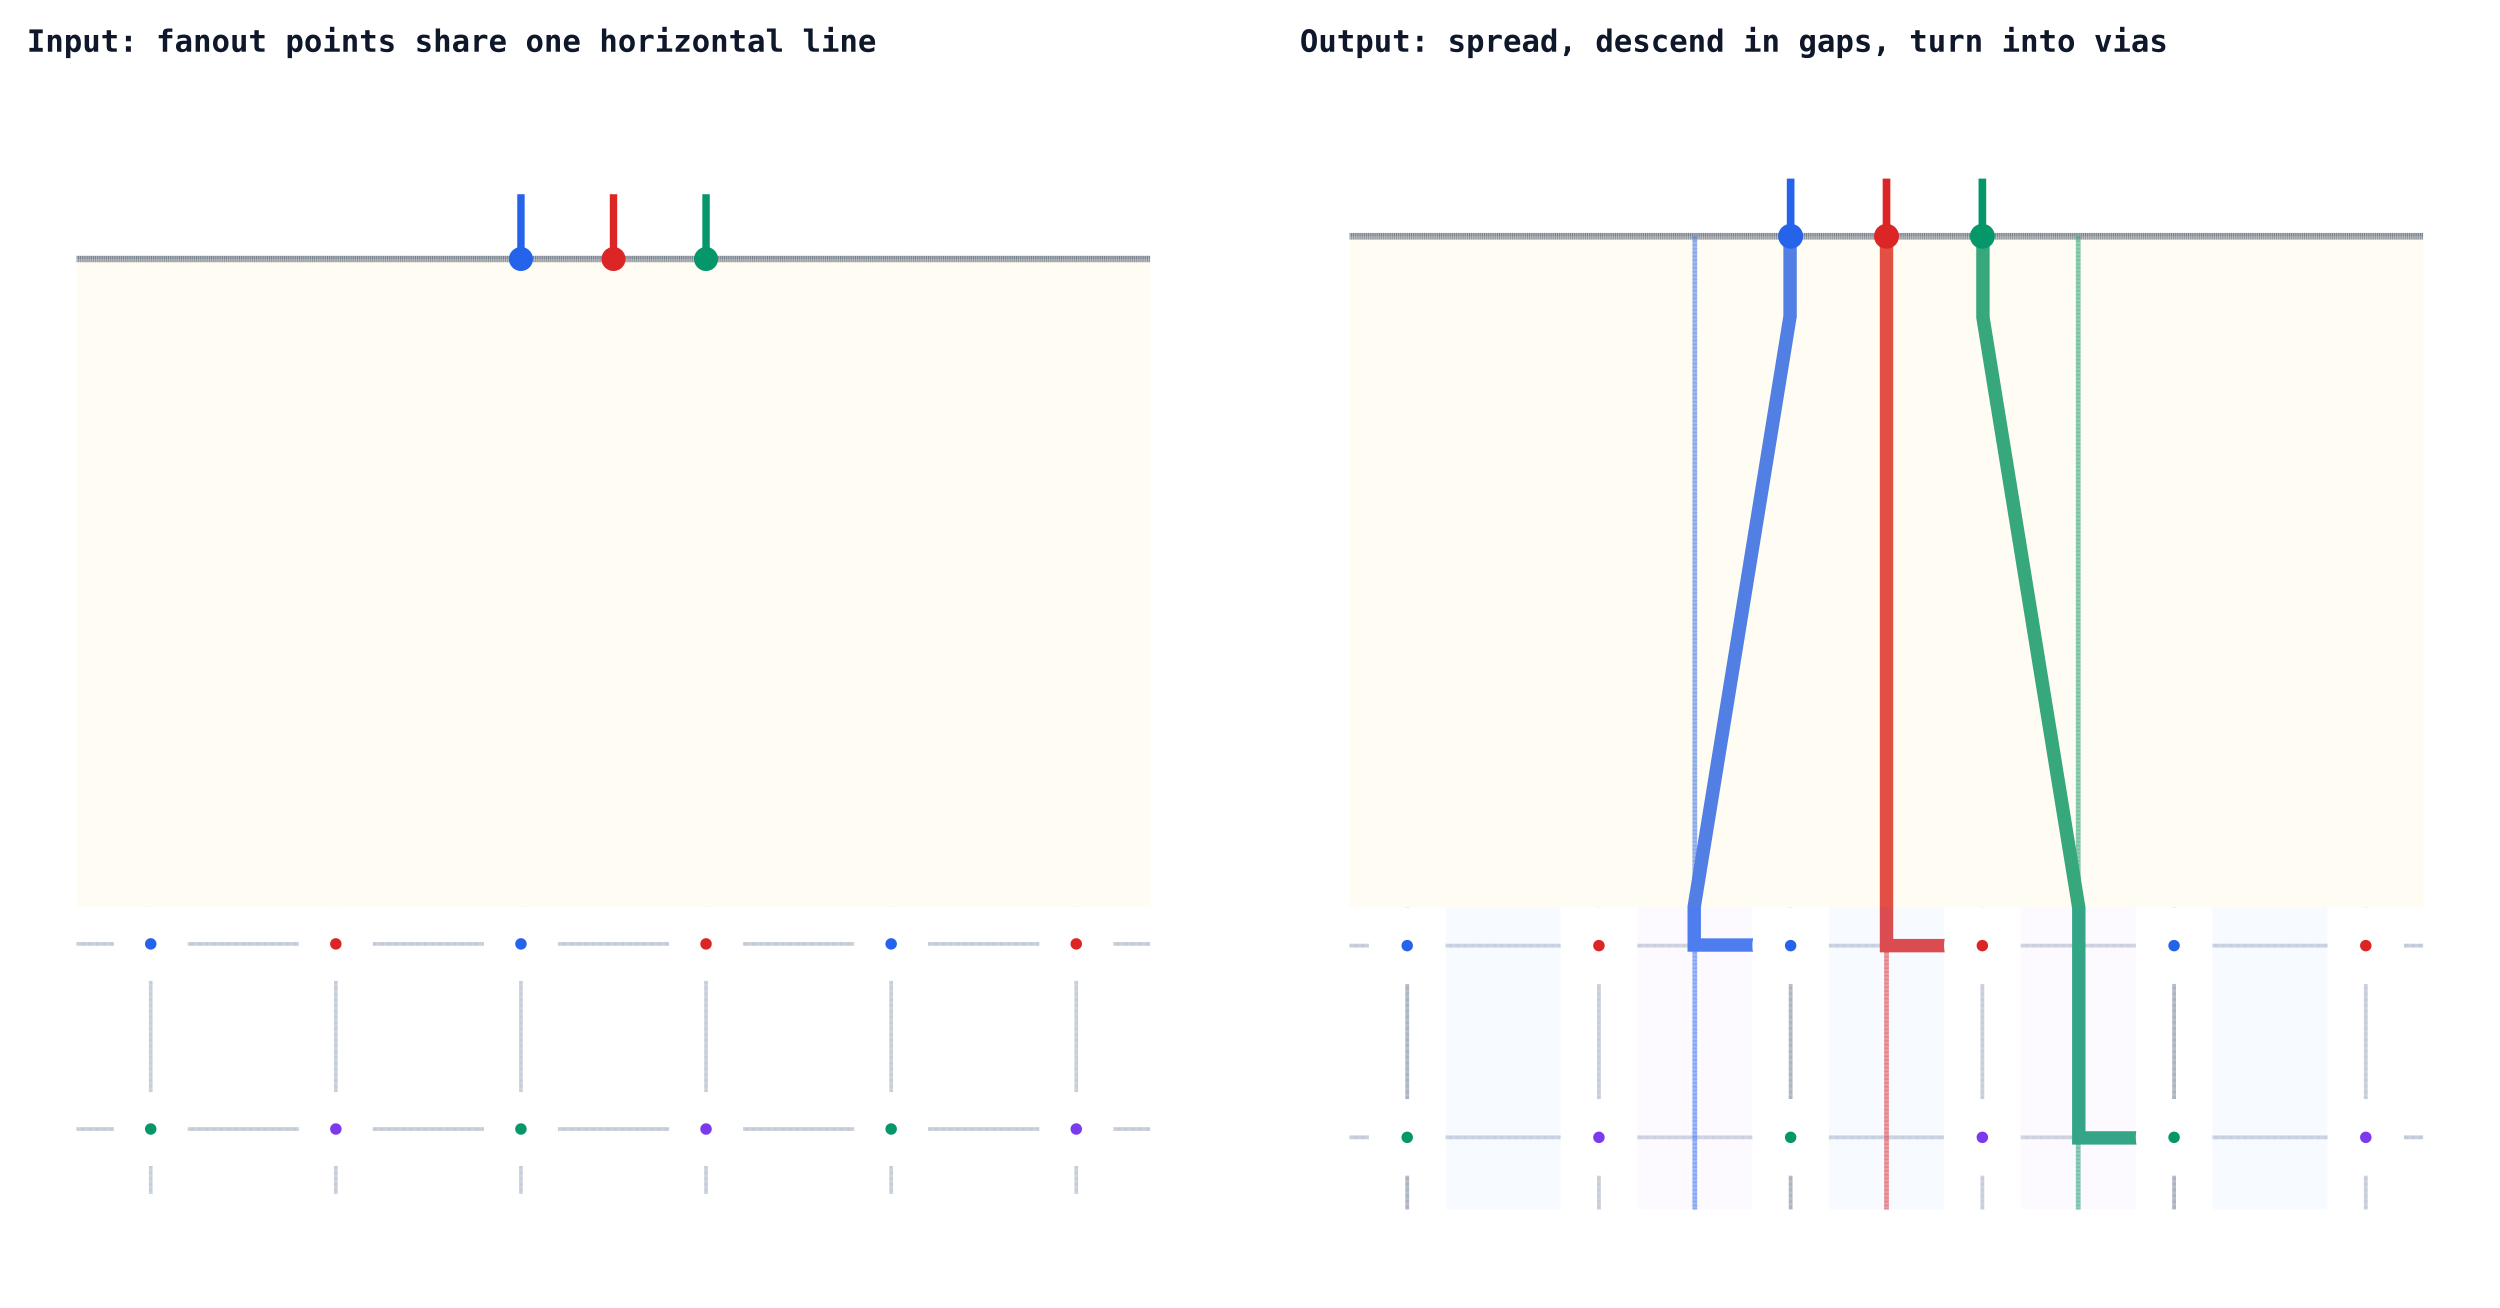
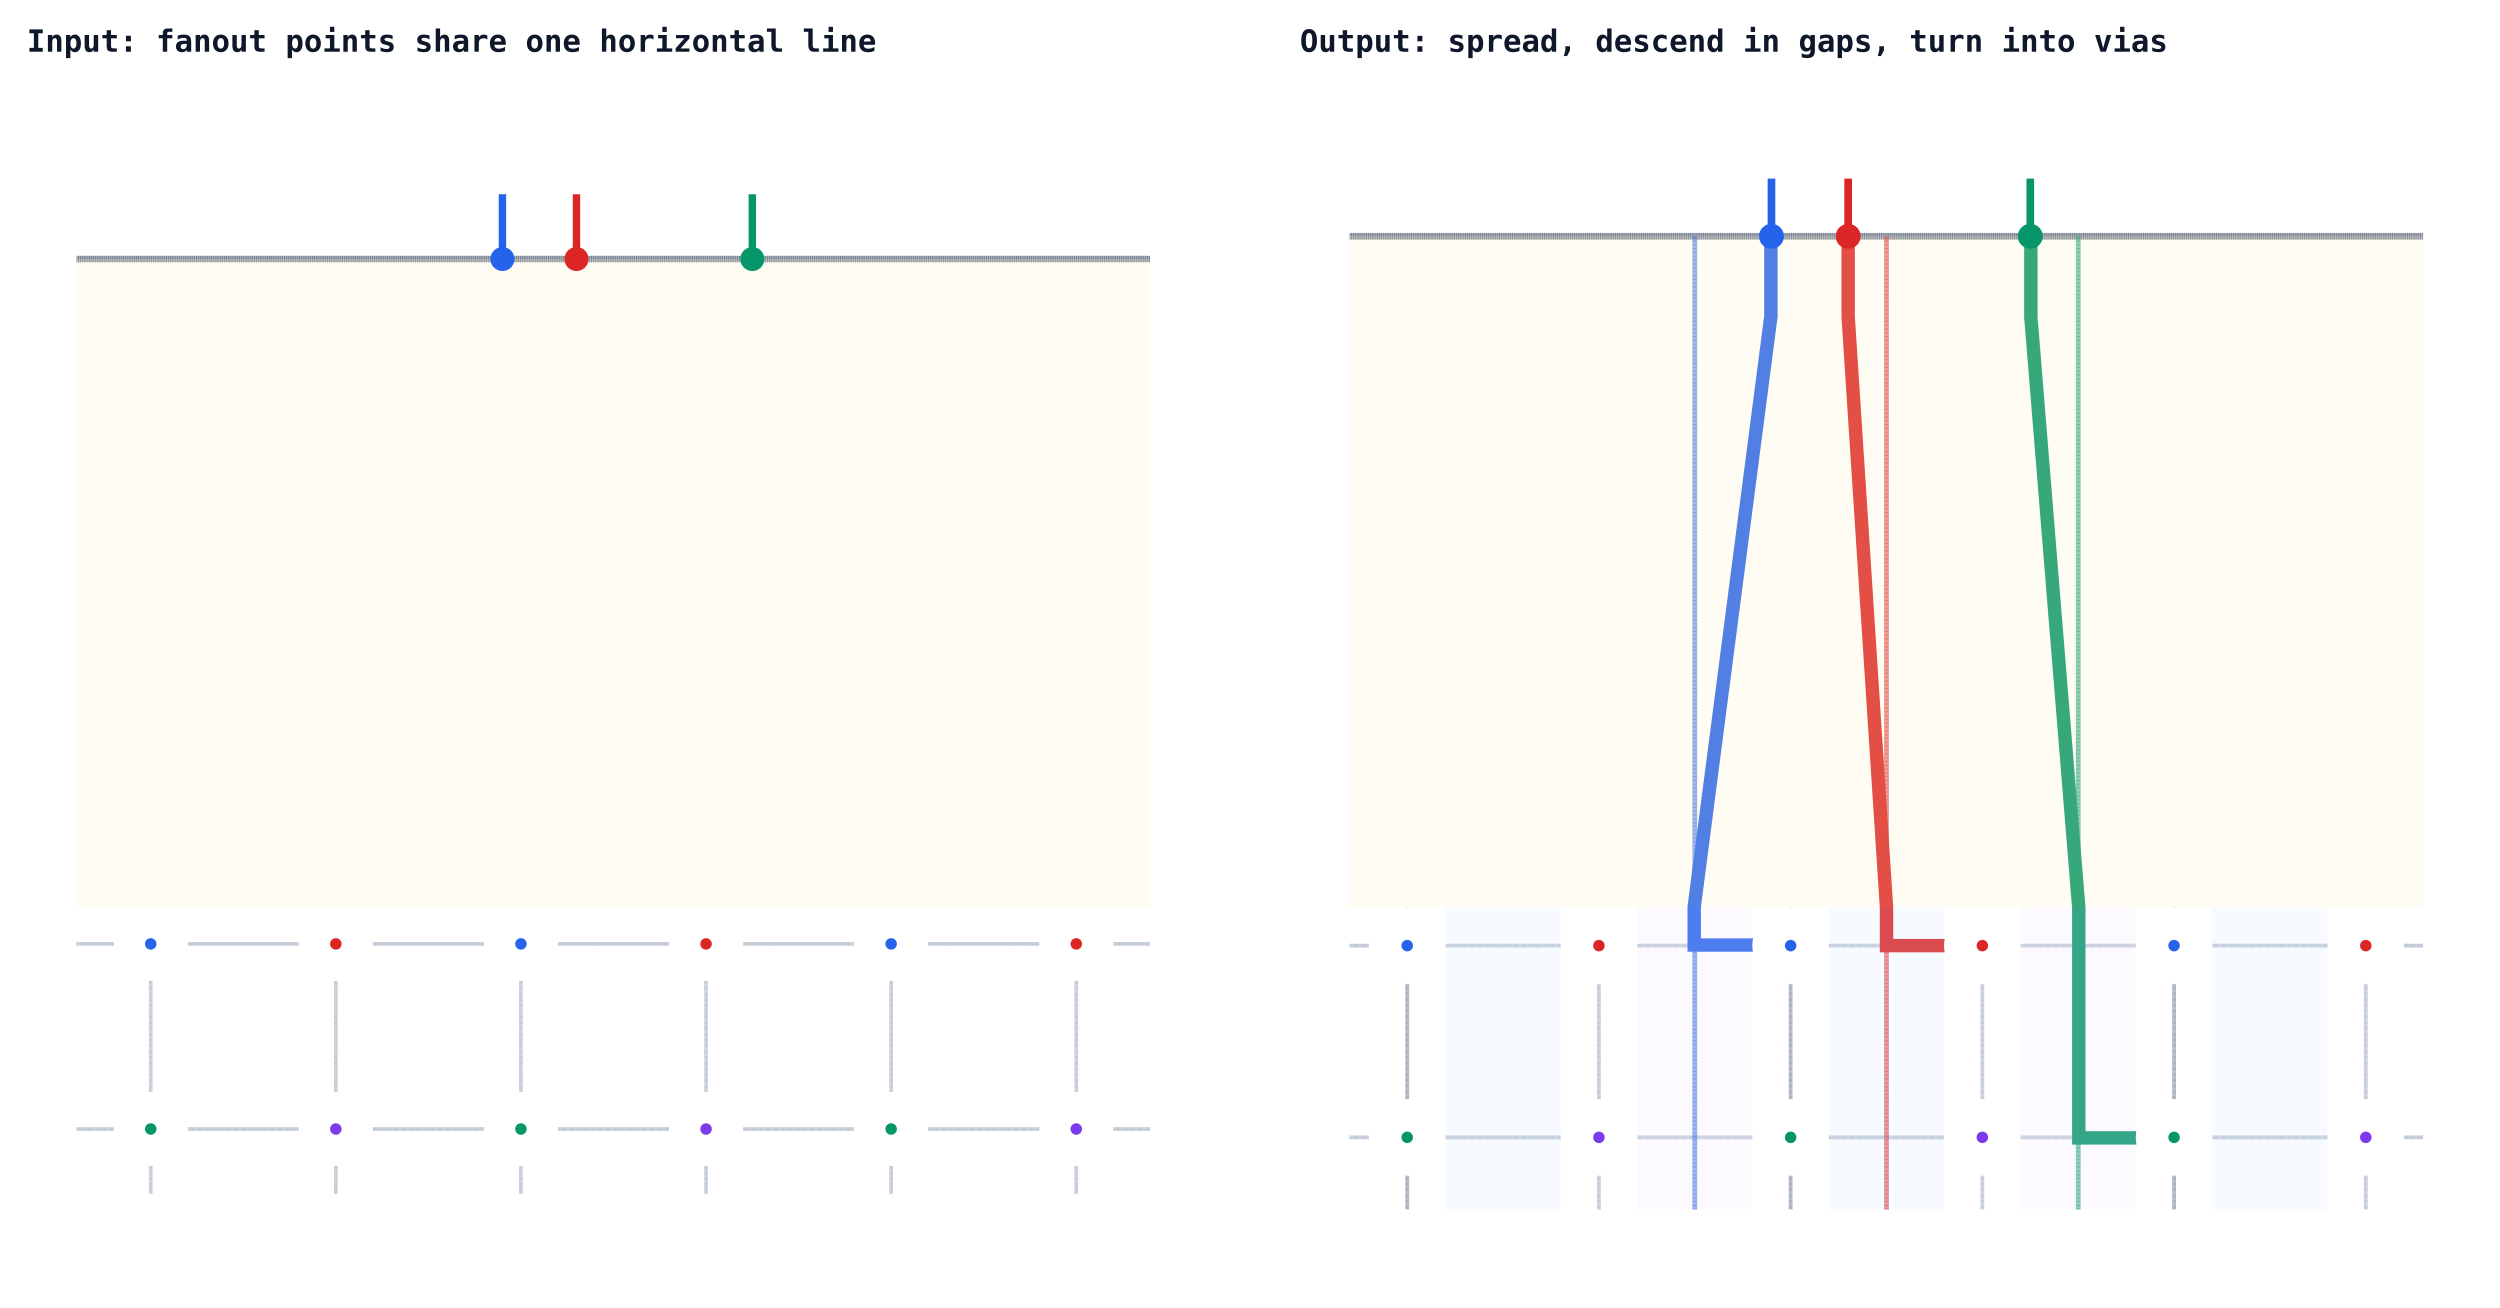
<svg xmlns="http://www.w3.org/2000/svg" width="1304" height="682" viewBox="0 0 1304 682">
  <g transform="translate(0, 0) scale(1, 1) translate(0, 0)">
    <rect width="100%" height="100%" fill="white" />
    <text x="14" y="27" font-family="ui-monospace, monospace" font-size="16" font-weight="700" fill="#0f172a">Input: fanout points share one horizontal line</text>
    <g transform="translate(0 42)">
      <rect width="100%" height="100%" fill="white" />
      <g>
-         <polyline data-points="4,10.1 4,9.4" data-type="line" data-label="N1 incoming fanout" points="271.724,59.31 271.724,93.103" fill="none" stroke="#2563eb" stroke-width="3.862" />
-       </g>
-       <g>
-         <polyline data-points="5,10.1 5,9.4" data-type="line" data-label="N2 incoming fanout" points="320,59.31 320,93.103" fill="none" stroke="#dc2626" stroke-width="3.862" />
-       </g>
-       <g>
-         <polyline data-points="6,10.1 6,9.4" data-type="line" data-label="N3 incoming fanout" points="368.276,59.31 368.276,93.103" fill="none" stroke="#059669" stroke-width="3.862" />
+         <polyline data-points="3.8,10.1 3.8,9.4" data-type="line" data-label="N1 incoming fanout" points="262.069,59.31 262.069,93.103" fill="none" stroke="#2563eb" stroke-width="3.862" />
+       </g>
+       <g>
+         <polyline data-points="4.6000000000000005,10.1 4.6000000000000005,9.4" data-type="line" data-label="N2 incoming fanout" points="300.69,59.31 300.69,93.103" fill="none" stroke="#dc2626" stroke-width="3.862" />
+       </g>
+       <g>
+         <polyline data-points="6.5,10.1 6.5,9.4" data-type="line" data-label="N3 incoming fanout" points="392.414,59.31 392.414,93.103" fill="none" stroke="#059669" stroke-width="3.862" />
      </g>
      <g>
        <polyline data-points="-0.8,9.4 10.8,9.4" data-type="line" data-label="horizontal fanout line" points="40,93.103 600,93.103" fill="none" stroke="#475569" stroke-width="3.379" stroke-dasharray="0.2 0.14" />
      </g>
      <g>
        <polyline data-points="-0.8,2 10.8,2" data-type="line" data-label="crossbar row y=2" points="40,450.345 600,450.345" fill="none" stroke="#94a3b8" stroke-width="1.931" stroke-dasharray="0.15 0.13" />
      </g>
      <g>
        <polyline data-points="-0.8,0 10.8,0" data-type="line" data-label="crossbar row y=0" points="40,546.897 600,546.897" fill="none" stroke="#94a3b8" stroke-width="1.931" stroke-dasharray="0.15 0.13" />
      </g>
      <g>
        <polyline data-points="0,-0.7 0,2.4" data-type="line" data-label="column x=0" points="78.621,580.69 78.621,431.034" fill="none" stroke="#94a3b8" stroke-width="1.931" stroke-dasharray="0.12 0.12" />
      </g>
      <g>
        <polyline data-points="2,-0.7 2,2.4" data-type="line" data-label="column x=2" points="175.172,580.69 175.172,431.034" fill="none" stroke="#94a3b8" stroke-width="1.931" stroke-dasharray="0.12 0.12" />
      </g>
      <g>
        <polyline data-points="4,-0.7 4,2.4" data-type="line" data-label="column x=4" points="271.724,580.69 271.724,431.034" fill="none" stroke="#94a3b8" stroke-width="1.931" stroke-dasharray="0.12 0.12" />
      </g>
      <g>
        <polyline data-points="6,-0.7 6,2.4" data-type="line" data-label="column x=6" points="368.276,580.69 368.276,431.034" fill="none" stroke="#94a3b8" stroke-width="1.931" stroke-dasharray="0.12 0.12" />
      </g>
      <g>
        <polyline data-points="8,-0.7 8,2.4" data-type="line" data-label="column x=8" points="464.828,580.69 464.828,431.034" fill="none" stroke="#94a3b8" stroke-width="1.931" stroke-dasharray="0.12 0.12" />
      </g>
      <g>
        <polyline data-points="10,-0.7 10,2.4" data-type="line" data-label="column x=10" points="561.379,580.69 561.379,431.034" fill="none" stroke="#94a3b8" stroke-width="1.931" stroke-dasharray="0.12 0.12" />
      </g>
      <g>
        <rect data-type="rect" data-label="spread zone" data-x="5" data-y="5.9" x="40" y="93.103" width="560" height="337.931" fill="rgba(254, 243, 199, 0.2)" stroke="#f59e0b" stroke-width="0.021" />
      </g>
-       <circle data-type="circle" data-label="" data-x="4" data-y="9.4" cx="271.724" cy="93.103" r="6.276" fill="#2563eb" stroke="#0f172a" stroke-width="0.021" />
-       <circle data-type="circle" data-label="" data-x="5" data-y="9.4" cx="320" cy="93.103" r="6.276" fill="#dc2626" stroke="#0f172a" stroke-width="0.021" />
-       <circle data-type="circle" data-label="" data-x="6" data-y="9.4" cx="368.276" cy="93.103" r="6.276" fill="#059669" stroke="#0f172a" stroke-width="0.021" />
+       <circle data-type="circle" data-label="" data-x="3.8" data-y="9.4" cx="262.069" cy="93.103" r="6.276" fill="#2563eb" stroke="#0f172a" stroke-width="0.021" />
+       <circle data-type="circle" data-label="" data-x="4.6000000000000005" data-y="9.4" cx="300.69" cy="93.103" r="6.276" fill="#dc2626" stroke="#0f172a" stroke-width="0.021" />
+       <circle data-type="circle" data-label="" data-x="6.5" data-y="9.4" cx="392.414" cy="93.103" r="6.276" fill="#059669" stroke="#0f172a" stroke-width="0.021" />
      <circle data-type="circle" data-label="" data-x="0" data-y="2" cx="78.621" cy="450.345" r="19.31" fill="#ffffff" stroke="#2563eb" stroke-width="0.021" />
      <circle data-type="circle" data-label="" data-x="0" data-y="0" cx="78.621" cy="546.897" r="19.31" fill="#ffffff" stroke="#059669" stroke-width="0.021" />
      <circle data-type="circle" data-label="" data-x="2" data-y="2" cx="175.172" cy="450.345" r="19.31" fill="#ffffff" stroke="#dc2626" stroke-width="0.021" />
      <circle data-type="circle" data-label="" data-x="2" data-y="0" cx="175.172" cy="546.897" r="19.31" fill="#ffffff" stroke="#7c3aed" stroke-width="0.021" />
      <circle data-type="circle" data-label="" data-x="4" data-y="2" cx="271.724" cy="450.345" r="19.31" fill="#ffffff" stroke="#2563eb" stroke-width="0.021" />
      <circle data-type="circle" data-label="" data-x="4" data-y="0" cx="271.724" cy="546.897" r="19.31" fill="#ffffff" stroke="#059669" stroke-width="0.021" />
      <circle data-type="circle" data-label="" data-x="6" data-y="2" cx="368.276" cy="450.345" r="19.31" fill="#ffffff" stroke="#dc2626" stroke-width="0.021" />
      <circle data-type="circle" data-label="" data-x="6" data-y="0" cx="368.276" cy="546.897" r="19.31" fill="#ffffff" stroke="#7c3aed" stroke-width="0.021" />
      <circle data-type="circle" data-label="" data-x="8" data-y="2" cx="464.828" cy="450.345" r="19.31" fill="#ffffff" stroke="#2563eb" stroke-width="0.021" />
      <circle data-type="circle" data-label="" data-x="8" data-y="0" cx="464.828" cy="546.897" r="19.31" fill="#ffffff" stroke="#059669" stroke-width="0.021" />
      <circle data-type="circle" data-label="" data-x="10" data-y="2" cx="561.379" cy="450.345" r="19.31" fill="#ffffff" stroke="#dc2626" stroke-width="0.021" />
      <circle data-type="circle" data-label="" data-x="10" data-y="0" cx="561.379" cy="546.897" r="19.31" fill="#ffffff" stroke="#7c3aed" stroke-width="0.021" />
      <g>
-         <circle data-type="point" data-label="N1 fanout" data-x="4" data-y="9.4" cx="271.724" cy="93.103" r="3" fill="#2563eb" />
-       </g>
-       <g>
-         <circle data-type="point" data-label="N2 fanout" data-x="5" data-y="9.4" cx="320" cy="93.103" r="3" fill="#dc2626" />
-       </g>
-       <g>
-         <circle data-type="point" data-label="N3 fanout" data-x="6" data-y="9.4" cx="368.276" cy="93.103" r="3" fill="#059669" />
+         <circle data-type="point" data-label="N1 fanout" data-x="3.8" data-y="9.4" cx="262.069" cy="93.103" r="3" fill="#2563eb" />
+       </g>
+       <g>
+         <circle data-type="point" data-label="N2 fanout" data-x="4.6000000000000005" data-y="9.4" cx="300.69" cy="93.103" r="3" fill="#dc2626" />
+       </g>
+       <g>
+         <circle data-type="point" data-label="N3 fanout" data-x="6.5" data-y="9.4" cx="392.414" cy="93.103" r="3" fill="#059669" />
      </g>
      <g>
        <circle data-type="point" data-label="N1" data-x="0" data-y="2" cx="78.621" cy="450.345" r="3" fill="#2563eb" />
      </g>
      <g>
        <circle data-type="point" data-label="N3" data-x="0" data-y="0" cx="78.621" cy="546.897" r="3" fill="#059669" />
      </g>
      <g>
        <circle data-type="point" data-label="N2" data-x="2" data-y="2" cx="175.172" cy="450.345" r="3" fill="#dc2626" />
      </g>
      <g>
        <circle data-type="point" data-label="N4" data-x="2" data-y="0" cx="175.172" cy="546.897" r="3" fill="#7c3aed" />
      </g>
      <g>
        <circle data-type="point" data-label="N1" data-x="4" data-y="2" cx="271.724" cy="450.345" r="3" fill="#2563eb" />
      </g>
      <g>
        <circle data-type="point" data-label="N3" data-x="4" data-y="0" cx="271.724" cy="546.897" r="3" fill="#059669" />
      </g>
      <g>
        <circle data-type="point" data-label="N2" data-x="6" data-y="2" cx="368.276" cy="450.345" r="3" fill="#dc2626" />
      </g>
      <g>
        <circle data-type="point" data-label="N4" data-x="6" data-y="0" cx="368.276" cy="546.897" r="3" fill="#7c3aed" />
      </g>
      <g>
        <circle data-type="point" data-label="N1" data-x="8" data-y="2" cx="464.828" cy="450.345" r="3" fill="#2563eb" />
      </g>
      <g>
        <circle data-type="point" data-label="N3" data-x="8" data-y="0" cx="464.828" cy="546.897" r="3" fill="#059669" />
      </g>
      <g>
        <circle data-type="point" data-label="N2" data-x="10" data-y="2" cx="561.379" cy="450.345" r="3" fill="#dc2626" />
      </g>
      <g>
        <circle data-type="point" data-label="N4" data-x="10" data-y="0" cx="561.379" cy="546.897" r="3" fill="#7c3aed" />
      </g>
      <g id="crosshair" style="display: none">
        <line id="crosshair-h" y1="0" y2="640" stroke="#666" stroke-width="0.5" />
        <line id="crosshair-v" x1="0" x2="640" stroke="#666" stroke-width="0.5" />
        <text id="coordinates" font-family="monospace" font-size="12" fill="#666" />
      </g>
    </g>
  </g>
  <g transform="translate(664, 0) scale(1, 1) translate(0, 0)">
    <rect width="100%" height="100%" fill="white" />
    <text x="14" y="27" font-family="ui-monospace, monospace" font-size="16" font-weight="700" fill="#0f172a">Output: spread, descend in gaps, turn into vias</text>
    <g transform="translate(0 42)">
      <rect width="100%" height="100%" fill="white" />
      <g>
-         <polyline data-points="4,10.0016 4,9.4" data-type="line" data-label="N1 incoming fanout" points="270,51.16 270,81.24" fill="none" stroke="#2563eb" stroke-width="4" />
-       </g>
-       <g>
-         <polyline data-points="5,10.0016 5,9.4" data-type="line" data-label="N2 incoming fanout" points="320,51.16 320,81.24" fill="none" stroke="#dc2626" stroke-width="4" />
-       </g>
-       <g>
-         <polyline data-points="6,10.0016 6,9.4" data-type="line" data-label="N3 incoming fanout" points="370,51.16 370,81.24" fill="none" stroke="#059669" stroke-width="4" />
+         <polyline data-points="3.8,10.0016 3.8,9.4" data-type="line" data-label="N1 incoming fanout" points="260,51.16 260,81.24" fill="none" stroke="#2563eb" stroke-width="4" />
+       </g>
+       <g>
+         <polyline data-points="4.6000000000000005,10.0016 4.6000000000000005,9.4" data-type="line" data-label="N2 incoming fanout" points="300,51.16 300,81.24" fill="none" stroke="#dc2626" stroke-width="4" />
+       </g>
+       <g>
+         <polyline data-points="6.5,10.0016 6.5,9.4" data-type="line" data-label="N3 incoming fanout" points="395,51.16 395,81.24" fill="none" stroke="#059669" stroke-width="4" />
      </g>
      <g>
        <polyline data-points="-0.6,9.4 10.6,9.4" data-type="line" data-label="horizontal fanout line" points="40,81.24 600,81.24" fill="none" stroke="#475569" stroke-width="3.5" stroke-dasharray="0.2 0.14" />
      </g>
      <g>
        <polyline data-points="-0.6,2 10.6,2" data-type="line" data-label="crossbar row y=2" points="40,451.24 600,451.24" fill="none" stroke="#94a3b8" stroke-width="2" stroke-dasharray="0.15 0.13" />
      </g>
      <g>
        <polyline data-points="-0.6,0 10.6,0" data-type="line" data-label="crossbar row y=0" points="40,551.24 600,551.24" fill="none" stroke="#94a3b8" stroke-width="2" stroke-dasharray="0.15 0.13" />
      </g>
      <g>
        <polyline data-points="0,-0.752 0,2.4" data-type="line" data-label="crossbar column x=0" points="70,588.84 70,431.24" fill="none" stroke="#64748b" stroke-width="2" stroke-dasharray="0.12 0.12" />
      </g>
      <g>
        <polyline data-points="2,-0.752 2,2.4" data-type="line" data-label="crossbar column x=2" points="170,588.84 170,431.24" fill="none" stroke="#94a3b8" stroke-width="2" stroke-dasharray="0.12 0.12" />
      </g>
      <g>
        <polyline data-points="4,-0.752 4,2.4" data-type="line" data-label="crossbar column x=4" points="270,588.84 270,431.24" fill="none" stroke="#64748b" stroke-width="2" stroke-dasharray="0.12 0.12" />
      </g>
      <g>
        <polyline data-points="6,-0.752 6,2.4" data-type="line" data-label="crossbar column x=6" points="370,588.84 370,431.24" fill="none" stroke="#94a3b8" stroke-width="2" stroke-dasharray="0.12 0.12" />
      </g>
      <g>
        <polyline data-points="8,-0.752 8,2.4" data-type="line" data-label="crossbar column x=8" points="470,588.84 470,431.24" fill="none" stroke="#64748b" stroke-width="2" stroke-dasharray="0.12 0.12" />
      </g>
      <g>
        <polyline data-points="10,-0.752 10,2.4" data-type="line" data-label="crossbar column x=10" points="570,588.84 570,431.24" fill="none" stroke="#94a3b8" stroke-width="2" stroke-dasharray="0.12 0.12" />
      </g>
      <g>
        <polyline data-points="3,-0.752 3,9.4" data-type="line" data-label="N1 gap track" points="220,588.84 220,81.24" fill="none" stroke="#2563eb" stroke-width="2.5" stroke-dasharray="0.18 0.12" />
      </g>
      <g>
        <polyline data-points="5,-0.752 5,9.4" data-type="line" data-label="N2 gap track" points="320,588.84 320,81.24" fill="none" stroke="#dc2626" stroke-width="2.5" stroke-dasharray="0.18 0.12" />
      </g>
      <g>
        <polyline data-points="7,-0.752 7,9.4" data-type="line" data-label="N3 gap track" points="420,588.84 420,81.24" fill="none" stroke="#059669" stroke-width="2.5" stroke-dasharray="0.18 0.12" />
      </g>
      <g>
-         <polyline data-points="3.994,9.406 3.994,8.566 2.994,2.4059999999999997 2.994,2.006 3.994,2.006" data-type="line" data-label="N1: gap 1, turn right (visual offset only)" points="269.7,80.94 269.7,122.94 219.7,430.94 219.7,450.94 269.7,450.94" fill="none" stroke="#2563eb" stroke-width="7" />
-       </g>
-       <g>
-         <polyline data-points="5,9.4 5,8.56 5,2.4 5,2 6,2" data-type="line" data-label="N2: gap 2, turn right (visual offset only)" points="320,81.24 320,123.24 320,431.24 320,451.24 370,451.24" fill="none" stroke="#dc2626" stroke-width="7" />
-       </g>
-       <g>
-         <polyline data-points="6.006,9.394 6.006,8.554 7.006,2.394 7.006,-0.006 8.006,-0.006" data-type="line" data-label="N3: gap 3, turn right (visual offset only)" points="370.3,81.54 370.3,123.54 420.3,431.54 420.3,551.54 470.3,551.54" fill="none" stroke="#059669" stroke-width="7" />
+         <polyline data-points="3.794,9.406 3.794,8.566 2.994,2.4059999999999997 2.994,2.006 3.994,2.006" data-type="line" data-label="N1: gap 1, turn right (visual offset only)" points="259.7,80.94 259.7,122.94 219.7,430.94 219.7,450.94 269.7,450.94" fill="none" stroke="#2563eb" stroke-width="7" />
+       </g>
+       <g>
+         <polyline data-points="4.6000000000000005,9.4 4.6000000000000005,8.56 5,2.4 5,2 6,2" data-type="line" data-label="N2: gap 2, turn right (visual offset only)" points="300,81.24 300,123.24 320,431.24 320,451.24 370,451.24" fill="none" stroke="#dc2626" stroke-width="7" />
+       </g>
+       <g>
+         <polyline data-points="6.506,9.394 6.506,8.554 7.006,2.394 7.006,-0.006 8.006,-0.006" data-type="line" data-label="N3: gap 3, turn right (visual offset only)" points="395.3,81.54 395.3,123.54 420.3,431.54 420.3,551.54 470.3,551.54" fill="none" stroke="#059669" stroke-width="7" />
      </g>
      <g>
        <rect data-type="rect" data-label="column gap 0" data-x="1" data-y="0.824" x="90" y="431.24" width="60" height="157.6" fill="rgba(219, 234, 254, 0.2)" stroke="#93c5fd" stroke-width="0.02" />
      </g>
      <g>
        <rect data-type="rect" data-label="column gap 1" data-x="3" data-y="0.824" x="190" y="431.24" width="60" height="157.6" fill="rgba(243, 232, 255, 0.2)" stroke="#d8b4fe" stroke-width="0.02" />
      </g>
      <g>
        <rect data-type="rect" data-label="column gap 2" data-x="5" data-y="0.824" x="290" y="431.24" width="60" height="157.6" fill="rgba(219, 234, 254, 0.2)" stroke="#93c5fd" stroke-width="0.02" />
      </g>
      <g>
        <rect data-type="rect" data-label="column gap 3" data-x="7" data-y="0.824" x="390" y="431.24" width="60" height="157.6" fill="rgba(243, 232, 255, 0.2)" stroke="#d8b4fe" stroke-width="0.02" />
      </g>
      <g>
        <rect data-type="rect" data-label="column gap 4" data-x="9" data-y="0.824" x="490" y="431.24" width="60" height="157.6" fill="rgba(219, 234, 254, 0.2)" stroke="#93c5fd" stroke-width="0.02" />
      </g>
      <g>
        <rect data-type="rect" data-label="spread zone" data-x="5" data-y="5.9" x="40" y="81.24" width="560" height="350" fill="rgba(254, 243, 199, 0.2)" stroke="#f59e0b" stroke-width="0.02" />
      </g>
-       <circle data-type="circle" data-label="" data-x="4" data-y="9.4" cx="270" cy="81.24" r="6.5" fill="#2563eb" stroke="#0f172a" stroke-width="0.02" />
-       <circle data-type="circle" data-label="" data-x="5" data-y="9.4" cx="320" cy="81.24" r="6.5" fill="#dc2626" stroke="#0f172a" stroke-width="0.02" />
-       <circle data-type="circle" data-label="" data-x="6" data-y="9.4" cx="370" cy="81.24" r="6.5" fill="#059669" stroke="#0f172a" stroke-width="0.02" />
+       <circle data-type="circle" data-label="" data-x="3.8" data-y="9.4" cx="260" cy="81.24" r="6.5" fill="#2563eb" stroke="#0f172a" stroke-width="0.02" />
+       <circle data-type="circle" data-label="" data-x="4.6000000000000005" data-y="9.4" cx="300" cy="81.24" r="6.5" fill="#dc2626" stroke="#0f172a" stroke-width="0.02" />
+       <circle data-type="circle" data-label="" data-x="6.5" data-y="9.4" cx="395" cy="81.24" r="6.5" fill="#059669" stroke="#0f172a" stroke-width="0.02" />
      <circle data-type="circle" data-label="" data-x="0" data-y="2" cx="70" cy="451.24" r="20" fill="#ffffff" stroke="#2563eb" stroke-width="0.02" />
      <circle data-type="circle" data-label="" data-x="0" data-y="0" cx="70" cy="551.24" r="20" fill="#ffffff" stroke="#059669" stroke-width="0.02" />
      <circle data-type="circle" data-label="" data-x="2" data-y="2" cx="170" cy="451.24" r="20" fill="#ffffff" stroke="#dc2626" stroke-width="0.02" />
      <circle data-type="circle" data-label="" data-x="2" data-y="0" cx="170" cy="551.24" r="20" fill="#ffffff" stroke="#7c3aed" stroke-width="0.02" />
      <circle data-type="circle" data-label="" data-x="4" data-y="2" cx="270" cy="451.24" r="20" fill="#ffffff" stroke="#2563eb" stroke-width="0.02" />
      <circle data-type="circle" data-label="" data-x="4" data-y="0" cx="270" cy="551.24" r="20" fill="#ffffff" stroke="#059669" stroke-width="0.02" />
      <circle data-type="circle" data-label="" data-x="6" data-y="2" cx="370" cy="451.24" r="20" fill="#ffffff" stroke="#dc2626" stroke-width="0.02" />
      <circle data-type="circle" data-label="" data-x="6" data-y="0" cx="370" cy="551.24" r="20" fill="#ffffff" stroke="#7c3aed" stroke-width="0.02" />
      <circle data-type="circle" data-label="" data-x="8" data-y="2" cx="470" cy="451.24" r="20" fill="#ffffff" stroke="#2563eb" stroke-width="0.02" />
      <circle data-type="circle" data-label="" data-x="8" data-y="0" cx="470" cy="551.24" r="20" fill="#ffffff" stroke="#059669" stroke-width="0.02" />
      <circle data-type="circle" data-label="" data-x="10" data-y="2" cx="570" cy="451.24" r="20" fill="#ffffff" stroke="#dc2626" stroke-width="0.02" />
      <circle data-type="circle" data-label="" data-x="10" data-y="0" cx="570" cy="551.24" r="20" fill="#ffffff" stroke="#7c3aed" stroke-width="0.02" />
      <g>
-         <circle data-type="point" data-label="N1 fanout" data-x="4" data-y="9.4" cx="270" cy="81.24" r="3" fill="#2563eb" />
-       </g>
-       <g>
-         <circle data-type="point" data-label="N2 fanout" data-x="5" data-y="9.4" cx="320" cy="81.24" r="3" fill="#dc2626" />
-       </g>
-       <g>
-         <circle data-type="point" data-label="N3 fanout" data-x="6" data-y="9.4" cx="370" cy="81.24" r="3" fill="#059669" />
+         <circle data-type="point" data-label="N1 fanout" data-x="3.8" data-y="9.4" cx="260" cy="81.24" r="3" fill="#2563eb" />
+       </g>
+       <g>
+         <circle data-type="point" data-label="N2 fanout" data-x="4.6000000000000005" data-y="9.4" cx="300" cy="81.24" r="3" fill="#dc2626" />
+       </g>
+       <g>
+         <circle data-type="point" data-label="N3 fanout" data-x="6.5" data-y="9.4" cx="395" cy="81.24" r="3" fill="#059669" />
      </g>
      <g>
        <circle data-type="point" data-label="N1 via" data-x="0" data-y="2" cx="70" cy="451.24" r="3" fill="#2563eb" />
      </g>
      <g>
        <circle data-type="point" data-label="N3 via" data-x="0" data-y="0" cx="70" cy="551.24" r="3" fill="#059669" />
      </g>
      <g>
        <circle data-type="point" data-label="N2 via" data-x="2" data-y="2" cx="170" cy="451.24" r="3" fill="#dc2626" />
      </g>
      <g>
        <circle data-type="point" data-label="N4 via" data-x="2" data-y="0" cx="170" cy="551.24" r="3" fill="#7c3aed" />
      </g>
      <g>
        <circle data-type="point" data-label="N1 via" data-x="4" data-y="2" cx="270" cy="451.24" r="3" fill="#2563eb" />
      </g>
      <g>
        <circle data-type="point" data-label="N3 via" data-x="4" data-y="0" cx="270" cy="551.24" r="3" fill="#059669" />
      </g>
      <g>
        <circle data-type="point" data-label="N2 via" data-x="6" data-y="2" cx="370" cy="451.24" r="3" fill="#dc2626" />
      </g>
      <g>
        <circle data-type="point" data-label="N4 via" data-x="6" data-y="0" cx="370" cy="551.24" r="3" fill="#7c3aed" />
      </g>
      <g>
        <circle data-type="point" data-label="N1 via" data-x="8" data-y="2" cx="470" cy="451.24" r="3" fill="#2563eb" />
      </g>
      <g>
        <circle data-type="point" data-label="N3 via" data-x="8" data-y="0" cx="470" cy="551.24" r="3" fill="#059669" />
      </g>
      <g>
        <circle data-type="point" data-label="N2 via" data-x="10" data-y="2" cx="570" cy="451.24" r="3" fill="#dc2626" />
      </g>
      <g>
        <circle data-type="point" data-label="N4 via" data-x="10" data-y="0" cx="570" cy="551.24" r="3" fill="#7c3aed" />
      </g>
      <g id="crosshair__stack1" style="display: none">
        <line id="crosshair-h__stack1" y1="0" y2="640" stroke="#666" stroke-width="0.5" />
        <line id="crosshair-v__stack1" x1="0" x2="640" stroke="#666" stroke-width="0.5" />
        <text id="coordinates__stack1" font-family="monospace" font-size="12" fill="#666" />
      </g>
    </g>
  </g>
</svg>
